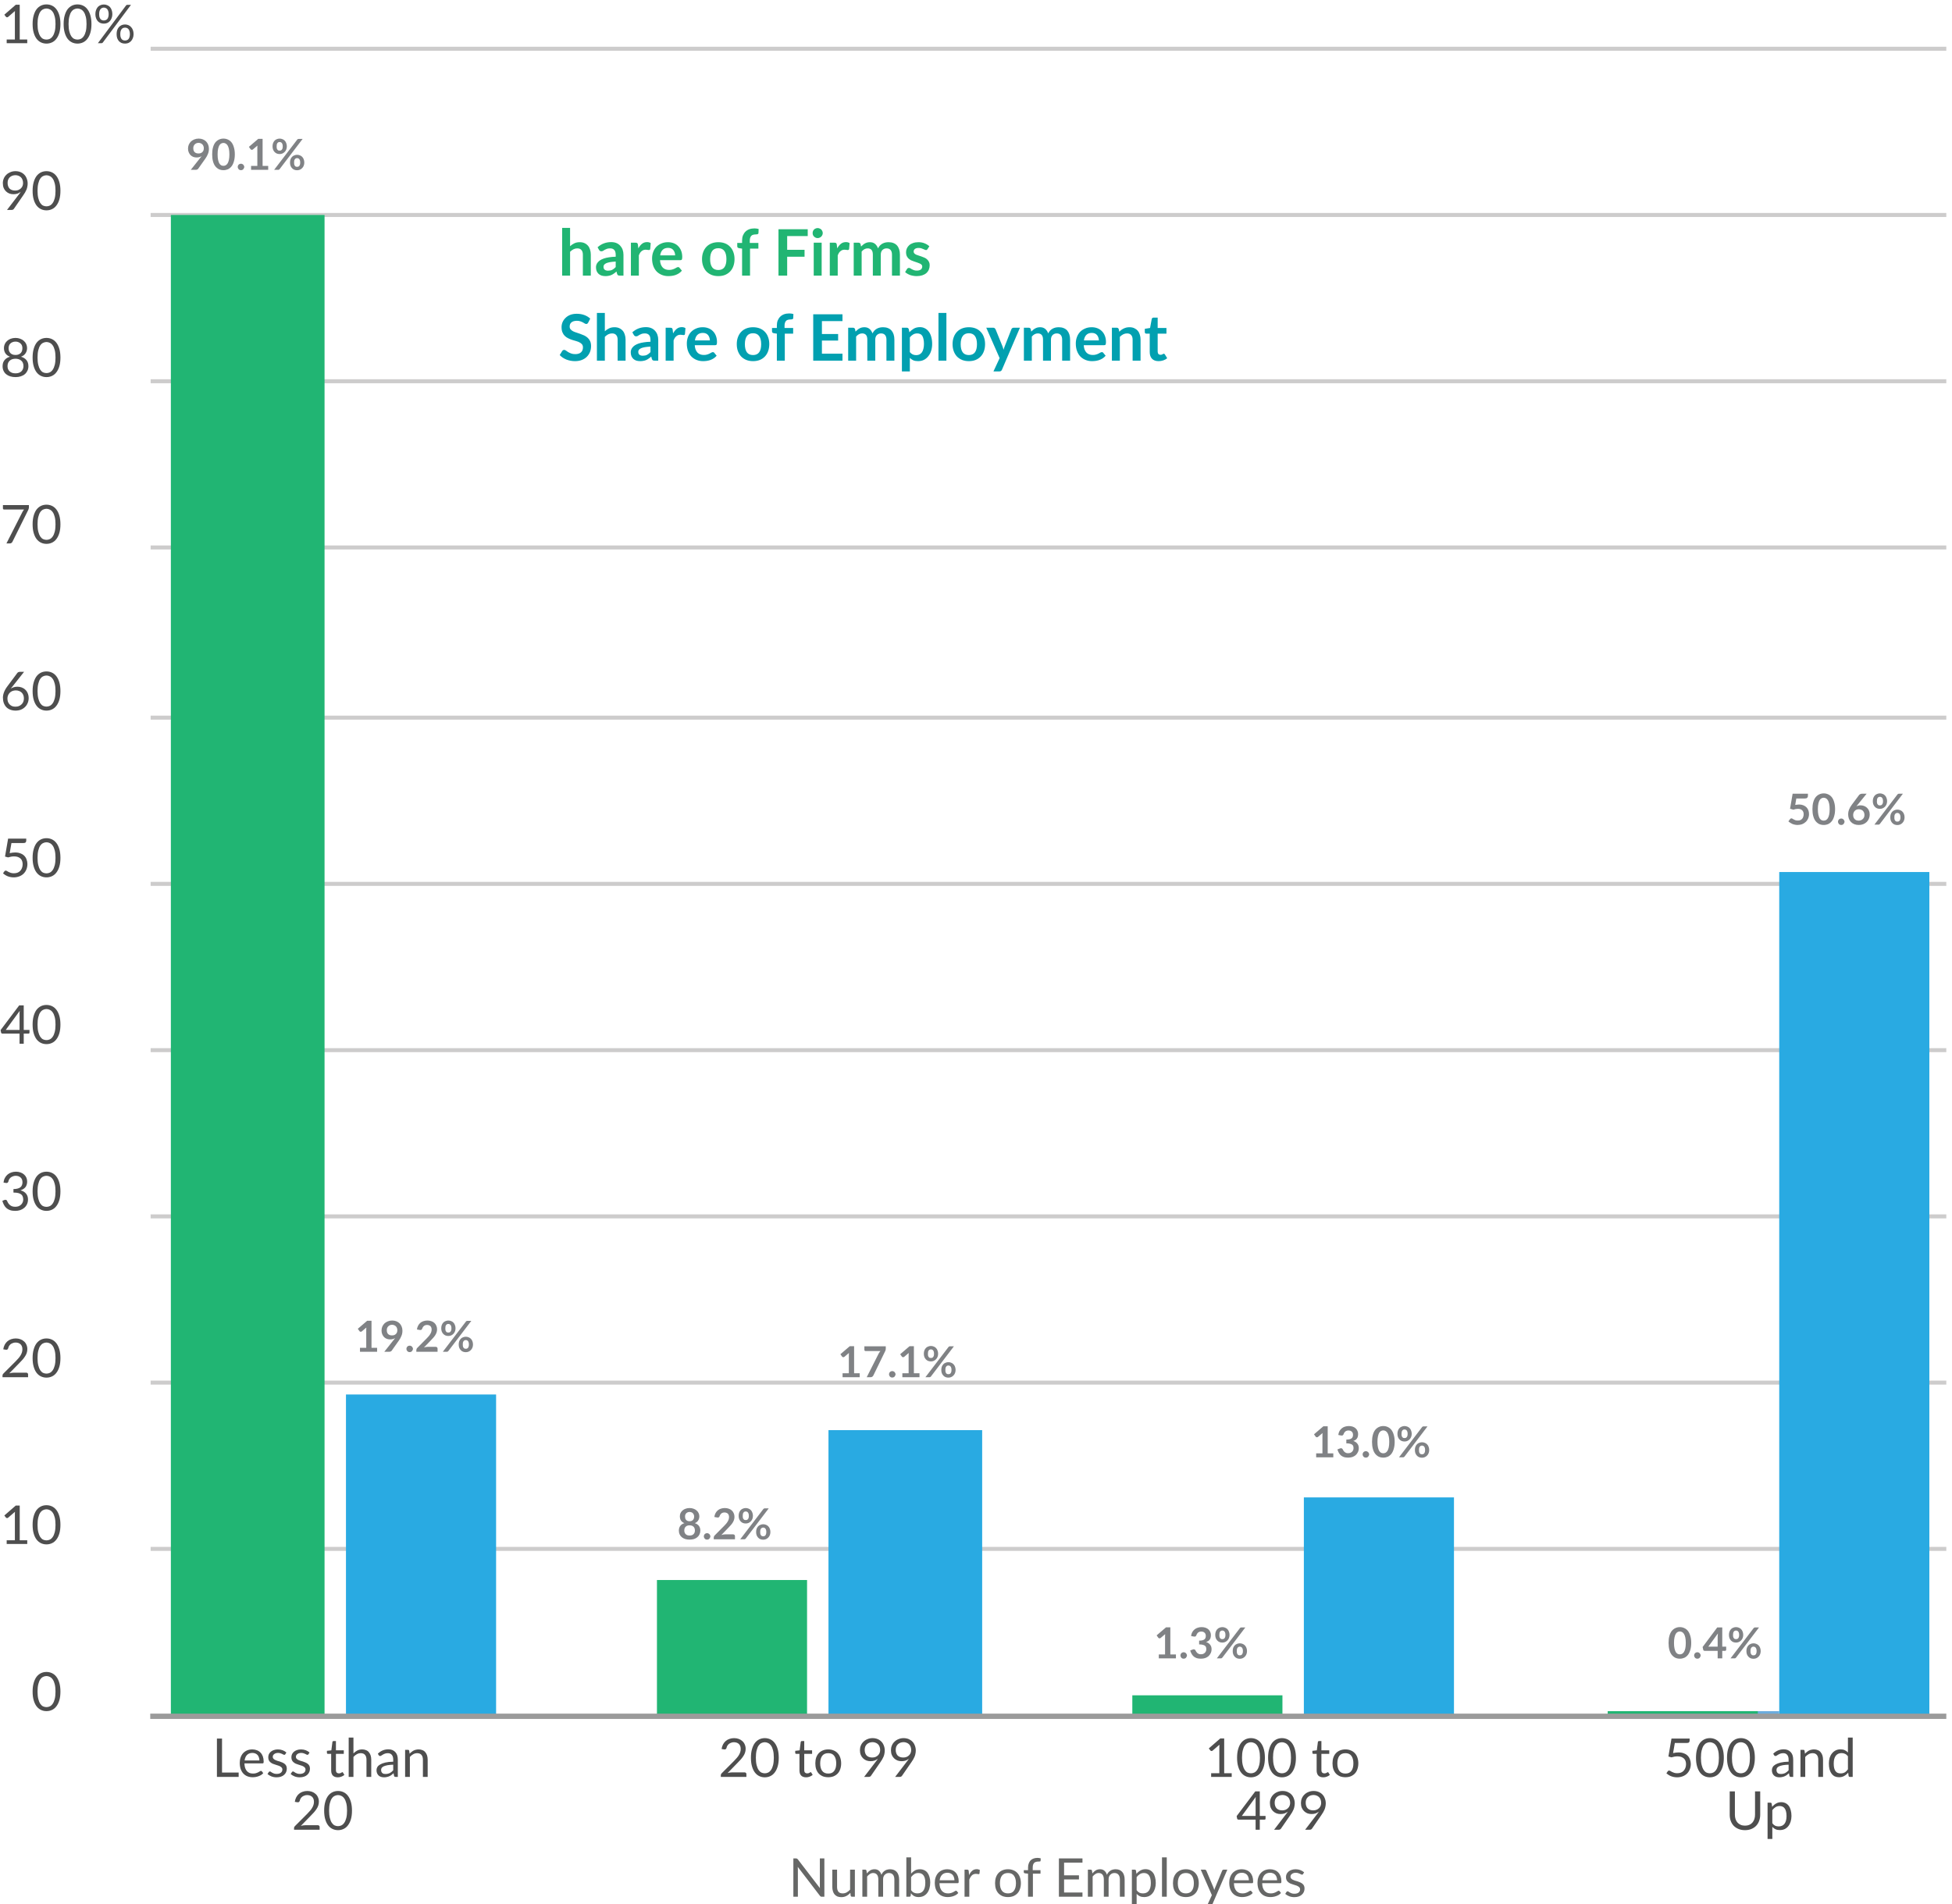
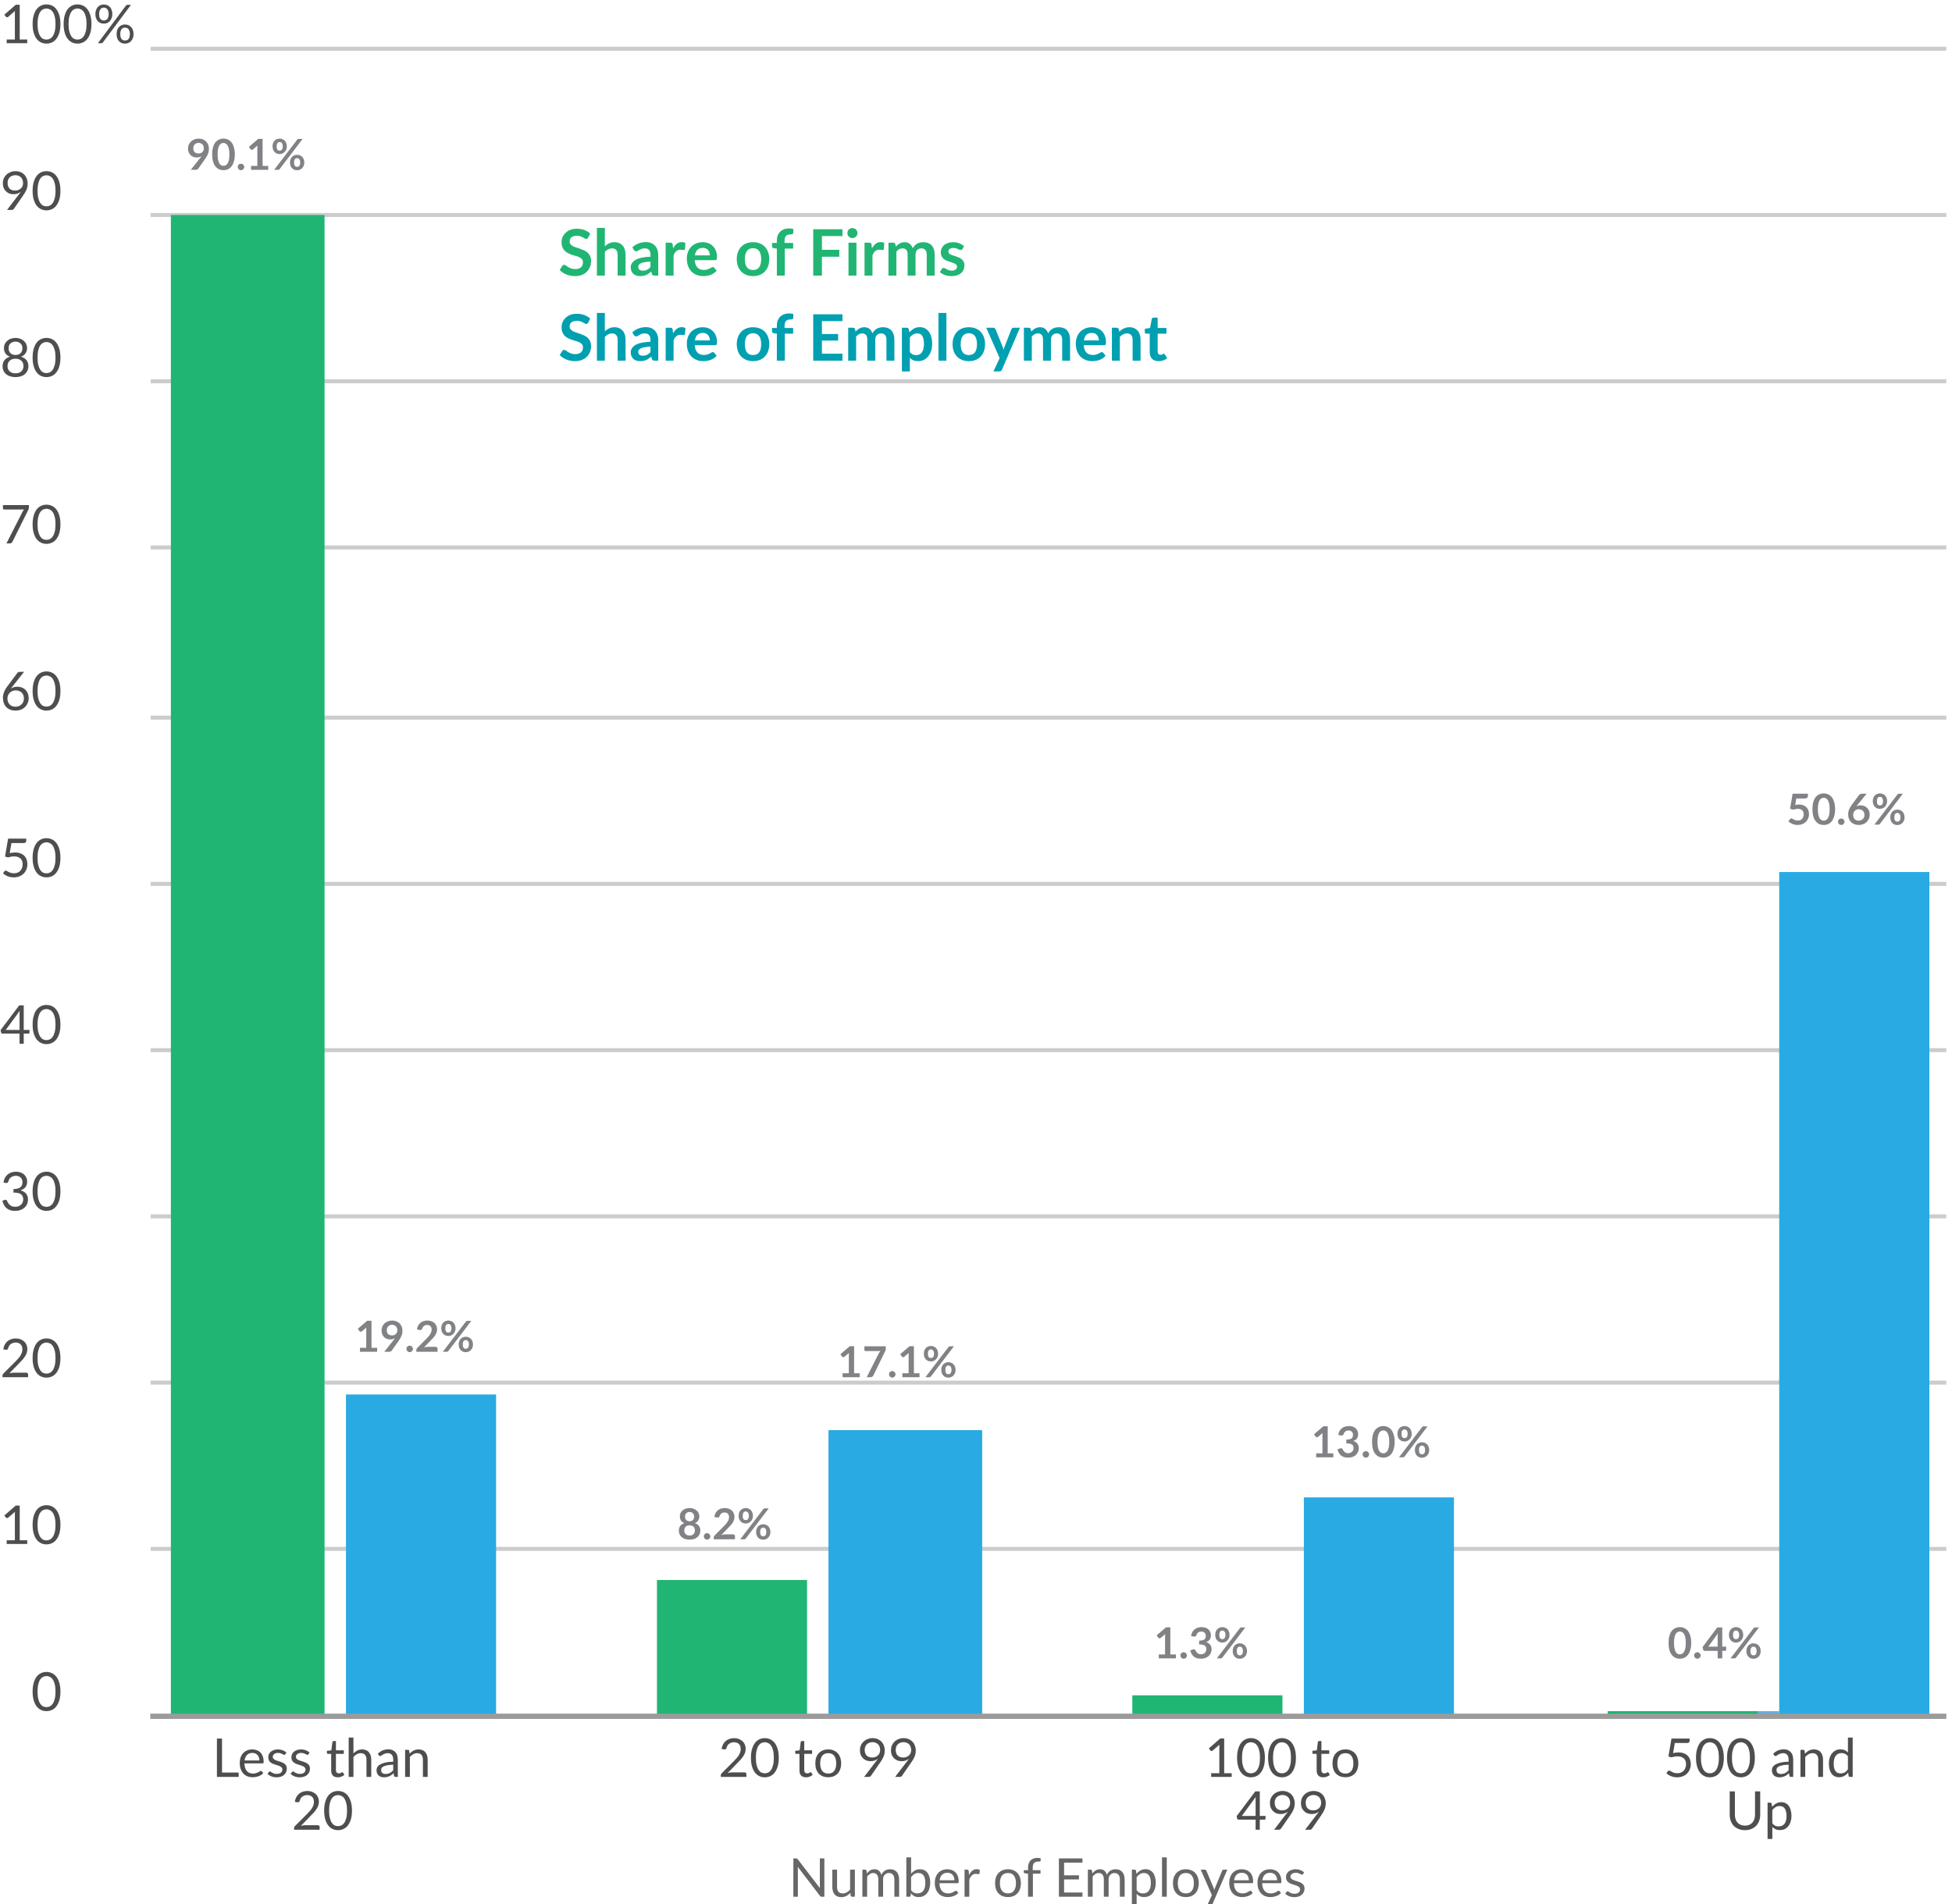
<svg xmlns="http://www.w3.org/2000/svg" width="365" height="356" viewBox="0 0 365 356">
  <style>text, tspan { font-family: 'Lato'; } .heavy { font-weight: 700; }</style>
  <text transform="translate(147.428 354.735)" fill="#666766" font-size="10">Number of Employees</text>
  <text transform="translate(104.38 67.449)">
    <tspan x="0" y="0" fill="#01A0B0" class="heavy" font-size="12">Share of Employment</tspan>
  </text>
  <text transform="translate(104.379 51.545)">
-     <tspan x="0" y="0" fill="#21B573" class="heavy" font-size="12">hare of Firms</tspan>
+     <tspan x="0" y="0" fill="#21B573" class="heavy" font-size="12">Share of Firms</tspan>
  </text>
  <path stroke="#CDCCCC" stroke-width=".75" stroke-linejoin="round" stroke-miterlimit="10" d="M28.167 9.114h335.768M28.167 40.204h335.768M28.167 71.298h335.768m-335.768 31.09h335.768M28.167 134.22h335.768M28.167 165.31h335.768M28.167 196.4h335.768M28.167 227.493h335.768m-335.768 31.09h335.768M28.167 289.675h335.768" fill="none" />
  <path fill="#6CACDE" d="M304.62 320.027h28.07v.74h-28.07z" />
  <path fill="#21B573" d="M211.73 317.064h28.07v3.702h-28.07zM122.84 295.5h28.07v25.267h-28.07zM31.95 40.205h28.737V320.74H31.95z" />
  <path fill="#29AAE2" d="M332.695 163.09h28.07v157.677h-28.07zM243.806 280.05h28.068v40.717h-28.068zM154.915 267.467h28.738v53.3h-28.738zM64.693 260.804h28.07v59.963h-28.07z" />
  <path fill="#21B573" d="M300.62 320.027h28.07v.74h-28.07z" />
  <path stroke="#9B9B9B" stroke-linejoin="round" stroke-miterlimit="10" fill="none" d="M28.093 320.986h335.842" />
  <text transform="translate(5.8 319.945)" fill="#4E4E4E" font-size="10">0</text>
  <text transform="translate(0 288.759)" fill="#4E4E4E" font-size="10">10</text>
  <text transform="translate(0 257.571)" fill="#4E4E4E" font-size="10">20</text>
  <text transform="translate(0 226.384)" fill="#4E4E4E" font-size="10">30</text>
  <text transform="translate(0 195.198)" fill="#4E4E4E" font-size="10">40</text>
  <text transform="translate(0 164.011)" fill="#4E4E4E" font-size="10">50</text>
  <text transform="translate(0 132.823)" fill="#4E4E4E" font-size="10">60</text>
  <text transform="translate(0 101.636)" fill="#4E4E4E" font-size="10">70</text>
  <text transform="translate(0 70.449)" fill="#4E4E4E" font-size="10">80</text>
  <text transform="translate(0 39.262)" fill="#4E4E4E" font-size="10">90</text>
  <text transform="translate(0 8.075)" fill="#4E4E4E" font-size="10">100%</text>
  <text transform="translate(39.641 332.323)" fill="#4E4E4E" font-size="10">Less than</text>
  <text transform="translate(54.516 342.206)" fill="#4E4E4E" font-size="10">20</text>
  <text transform="translate(134.317 332.323)" fill="#4E4E4E" font-size="10">20 to 99</text>
  <text transform="translate(225.22 332.323)" fill="#4E4E4E" font-size="10">100 to</text>
  <text transform="translate(231.127 342.206)" fill="#4E4E4E" font-size="10">499</text>
  <text transform="translate(311.033 332.323)" fill="#4E4E4E" font-size="10">500 and</text>
  <text transform="translate(322.607 342.206)" fill="#4E4E4E" font-size="10">Up</text>
  <text transform="translate(34.83 31.763)" fill="#808285" class="heavy" font-size="8">90.1%</text>
  <text transform="translate(66.374 252.813)" fill="#808285" class="heavy" font-size="8">19.2%</text>
  <text transform="translate(126.626 287.883)" fill="#808285" class="heavy" font-size="8">8.2%</text>
  <text transform="translate(156.613 257.571)" fill="#808285" class="heavy" font-size="8">17.1%</text>
  <text transform="translate(215.744 310.153)" fill="#808285" class="heavy" font-size="8">1.3%</text>
  <text transform="translate(245.17 272.549)" fill="#808285" class="heavy" font-size="8">13.0%</text>
  <text transform="translate(311.799 310.153)" fill="#808285" class="heavy" font-size="8">0.4%</text>
  <text transform="translate(334.06 154.226)" fill="#808285" class="heavy" font-size="8">50.6%</text>
</svg>
